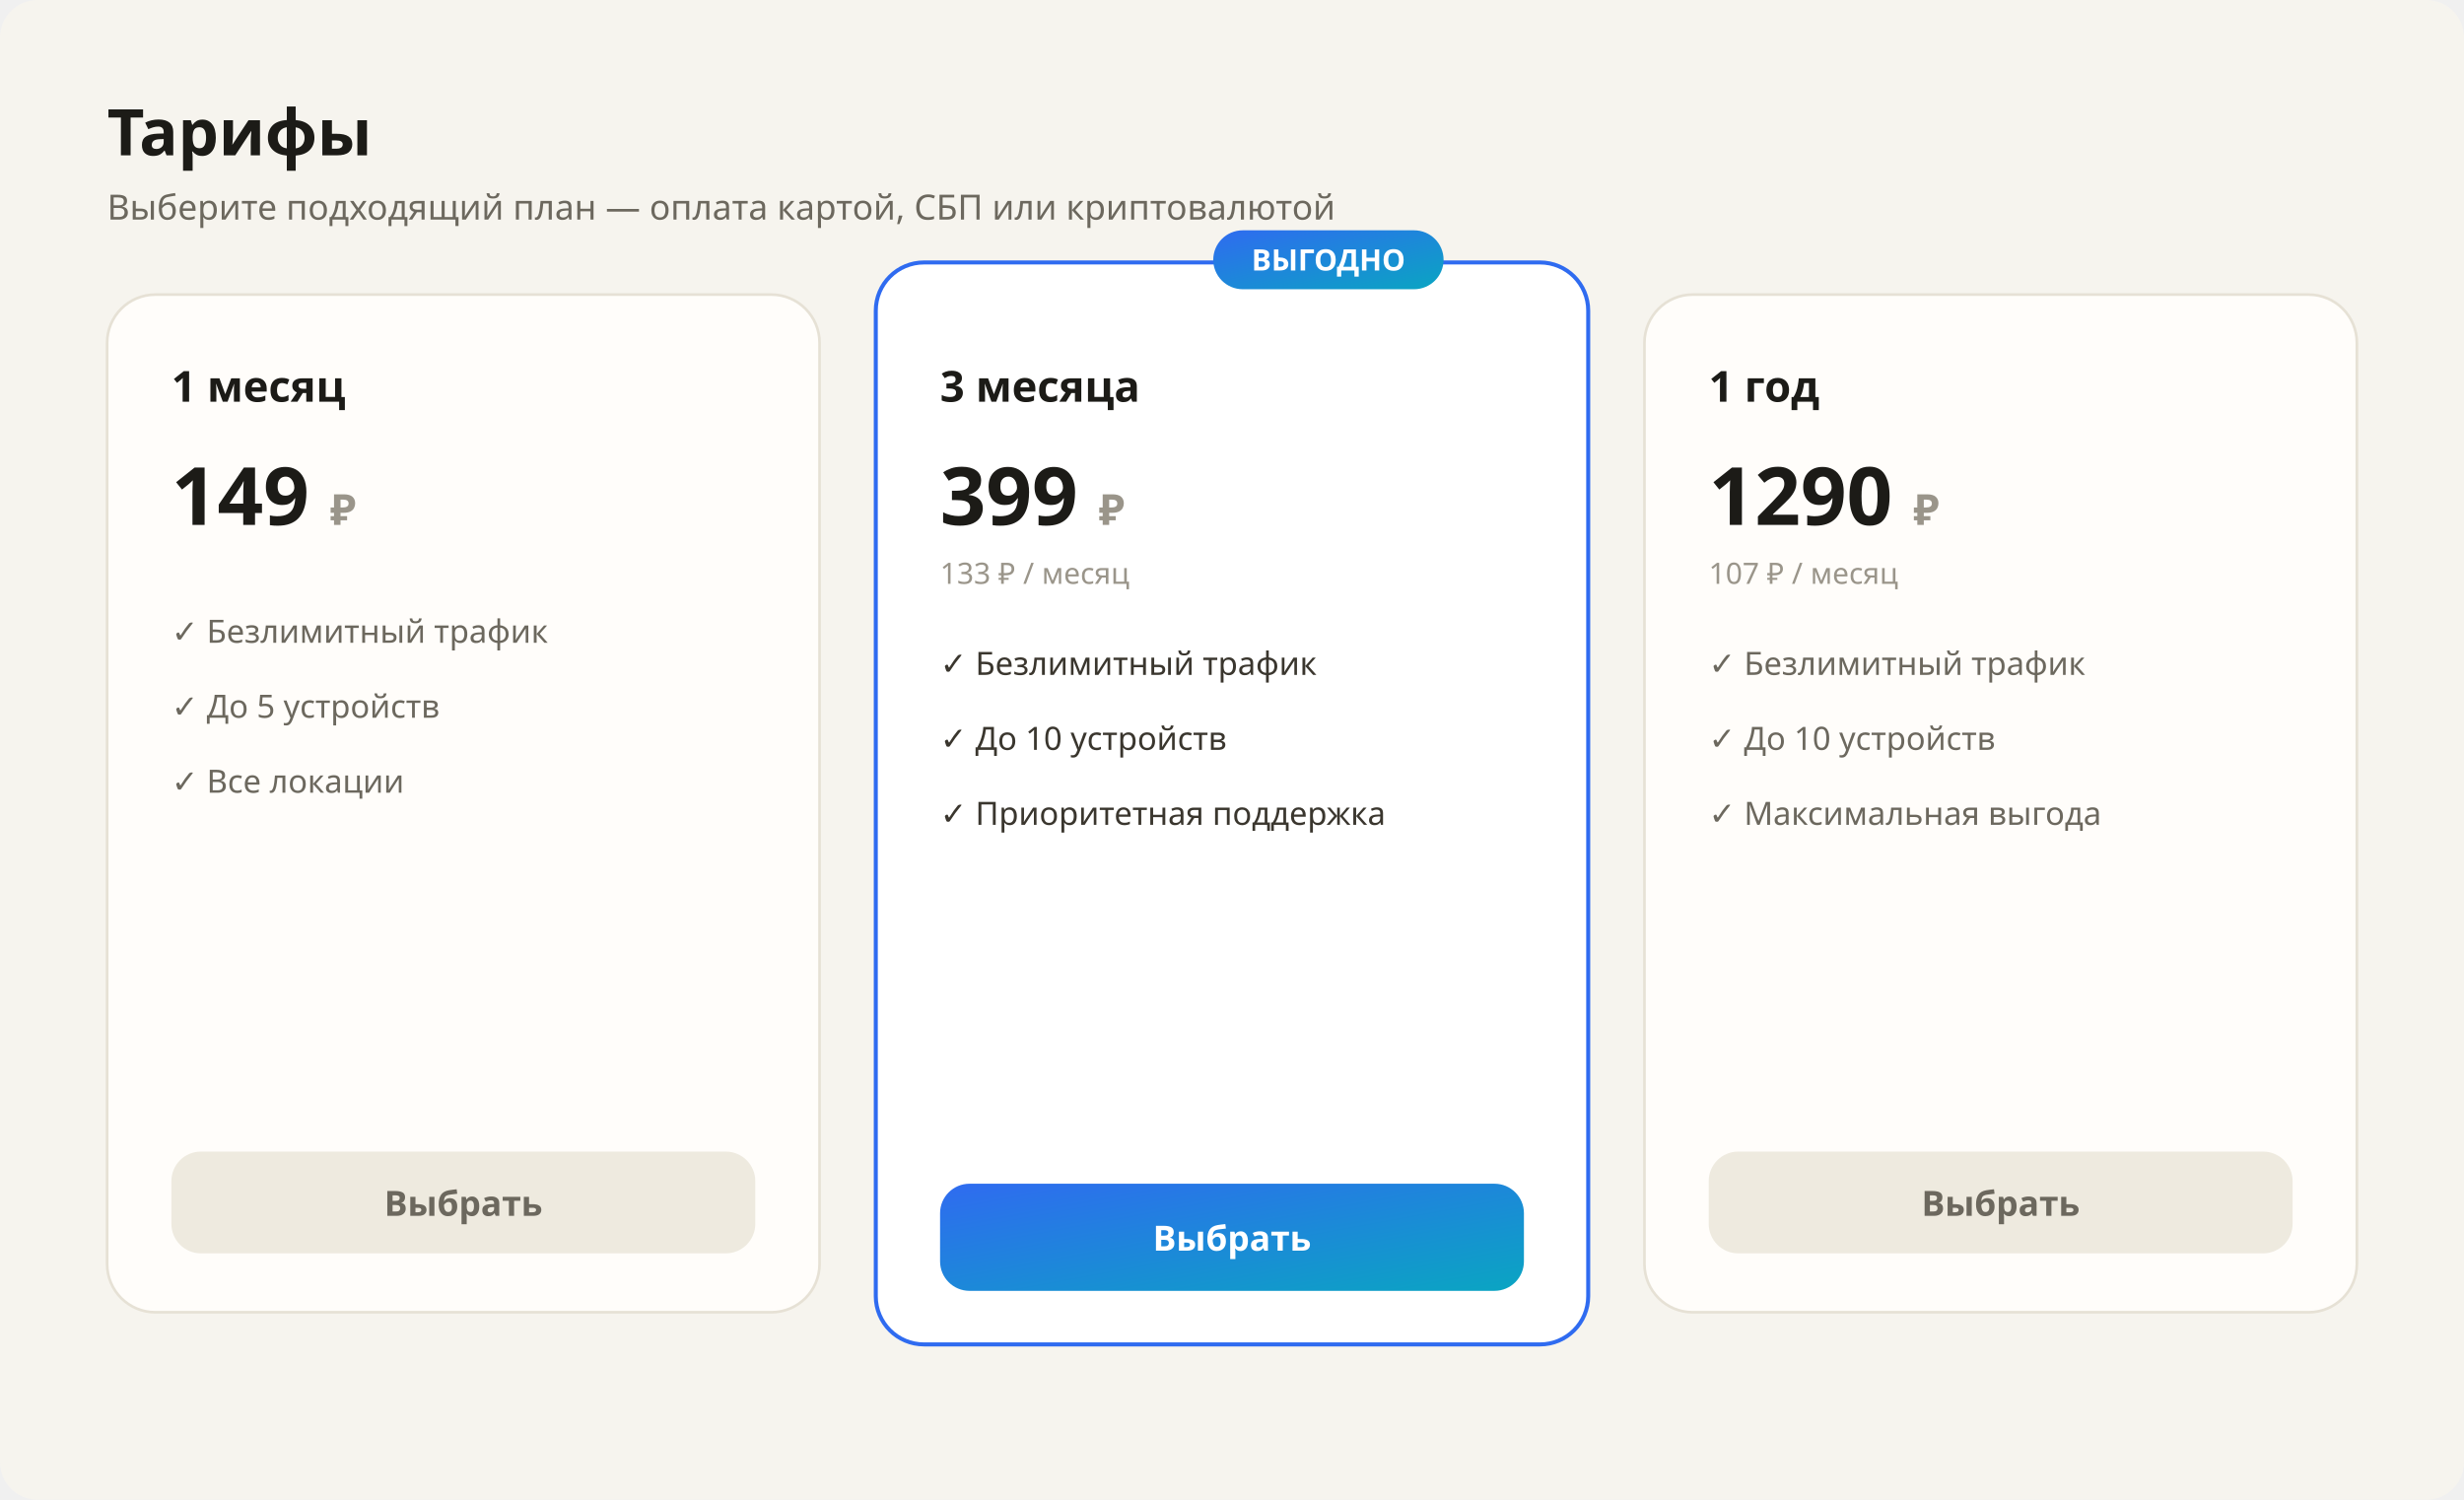
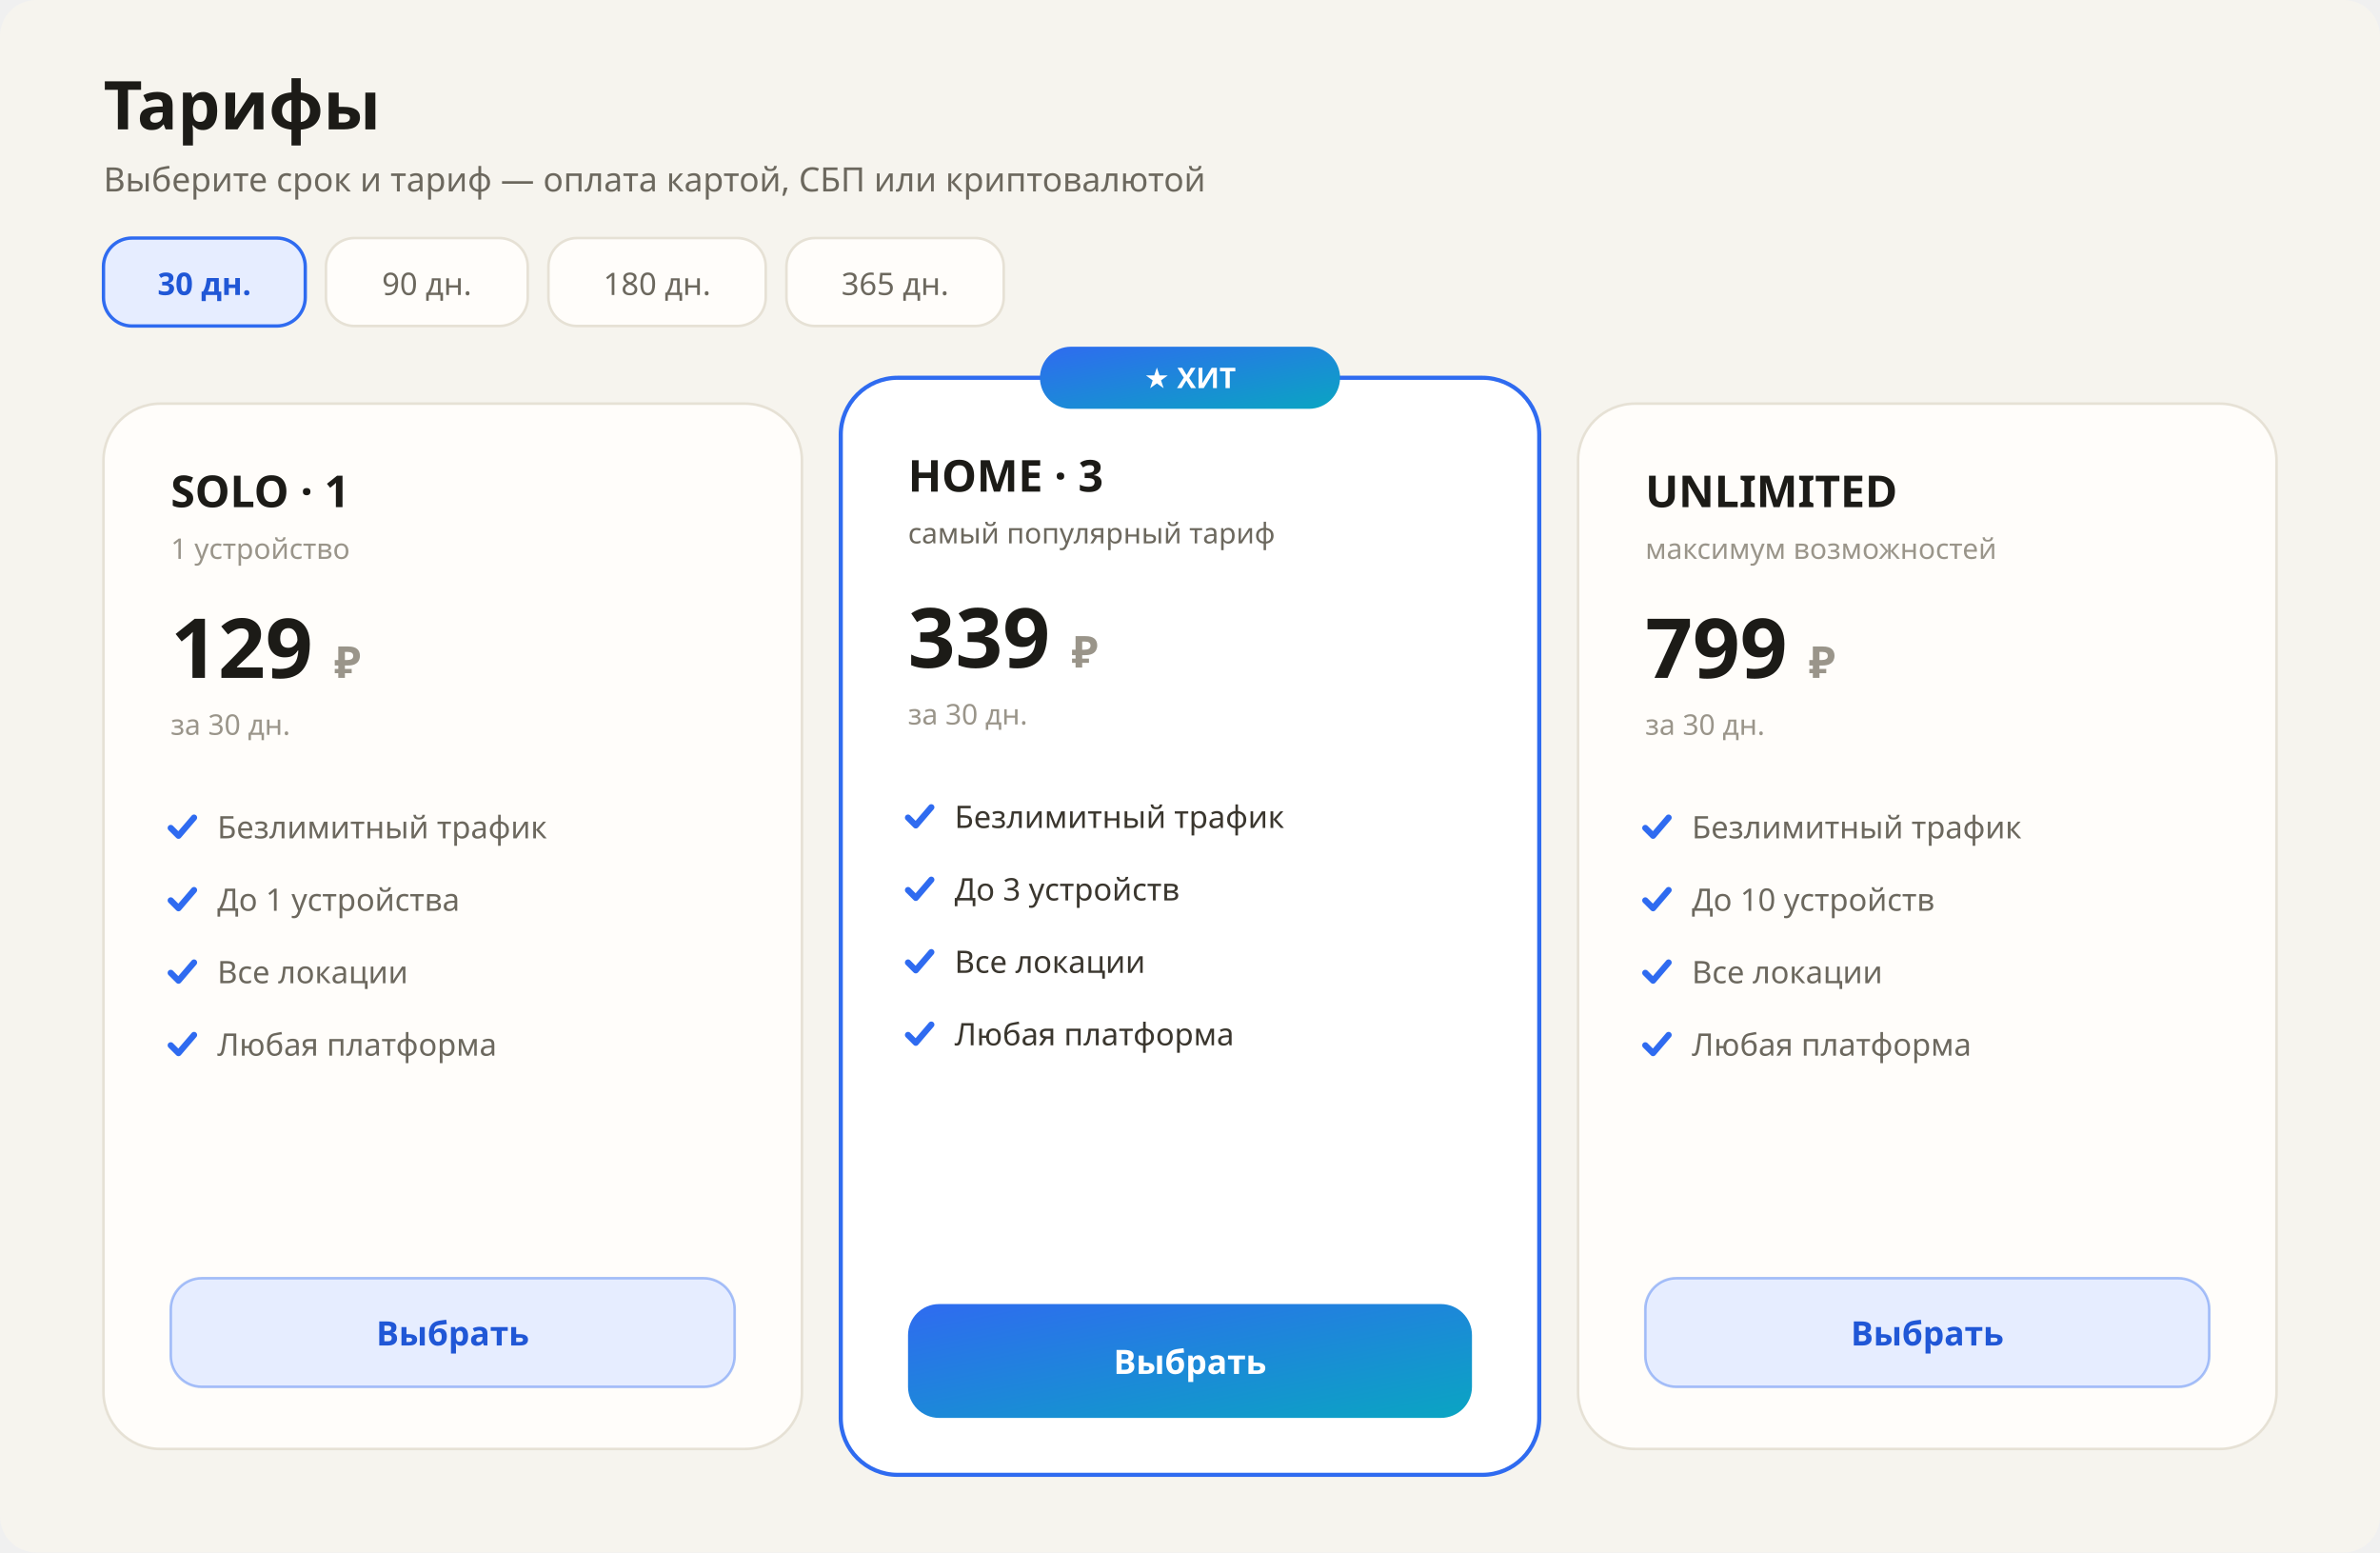
- <svg xmlns="http://www.w3.org/2000/svg" viewBox="0 0 920 560" font-family="Segoe UI, system-ui, sans-serif">
+ <svg xmlns="http://www.w3.org/2000/svg" viewBox="0 0 920 600" font-family="Segoe UI, system-ui, sans-serif">
  <defs>
-     <linearGradient id="accl2" x1="0" y1="0" x2="1" y2="1">
+     <linearGradient id="mpl" x1="0" y1="0" x2="1" y2="1">
      <stop offset="0" stop-color="#2f6bf0" />
      <stop offset="1" stop-color="#0aa5c2" />
    </linearGradient>
  </defs>
-   <rect width="920" height="560" rx="14" fill="#f6f4ee" />
-   <text x="40" y="58" fill="#1c1b17" font-size="24" font-weight="700">Тарифы</text>
-   <text x="40" y="82" fill="#6c685e" font-size="13">Выберите подходящий план — оплата картой, СБП или криптовалютой</text>
-   <rect x="40" y="110" width="266" height="380" rx="18" fill="#fffdfa" stroke="#e6e1d5" />
-   <text x="64" y="150" fill="#1c1b17" font-size="16" font-weight="700">1 месяц</text>
-   <text x="64" y="196" fill="#1c1b17" font-size="30" font-weight="800">149 <tspan font-size="16" fill="#9a958a">₽</tspan>
-   </text>
-   <text x="64" y="240" fill="#6c685e" font-size="12">✓ Безлимитный трафик</text>
-   <text x="64" y="268" fill="#6c685e" font-size="12">✓ До 5 устройств</text>
-   <text x="64" y="296" fill="#6c685e" font-size="12">✓ Все локации</text>
-   <rect x="64" y="430" width="218" height="38" rx="11" fill="#eeeadf" />
-   <text x="173" y="454" fill="#6c685e" font-size="13" font-weight="600" text-anchor="middle">Выбрать</text>
-   <rect x="327" y="98" width="266" height="404" rx="18" fill="#ffffff" stroke="#2f6bf0" stroke-width="1.5" />
-   <rect x="453" y="86" width="86" height="22" rx="11" fill="url(#accl2)" />
-   <text x="496" y="101" fill="#ffffff" font-size="11" font-weight="700" text-anchor="middle">ВЫГОДНО</text>
-   <text x="351" y="150" fill="#1c1b17" font-size="16" font-weight="700">3 месяца</text>
-   <text x="351" y="196" fill="#1c1b17" font-size="30" font-weight="800">399 <tspan font-size="16" fill="#9a958a">₽</tspan>
-   </text>
-   <text x="351" y="218" fill="#9a958a" font-size="11">133 ₽ / месяц</text>
-   <text x="351" y="252" fill="#3a362e" font-size="12">✓ Безлимитный трафик</text>
-   <text x="351" y="280" fill="#3a362e" font-size="12">✓ До 10 устройств</text>
-   <text x="351" y="308" fill="#3a362e" font-size="12">✓ Приоритетная поддержка</text>
-   <rect x="351" y="442" width="218" height="40" rx="11" fill="url(#accl2)" />
-   <text x="460" y="467" fill="#ffffff" font-size="13" font-weight="700" text-anchor="middle">Выбрать</text>
-   <rect x="614" y="110" width="266" height="380" rx="18" fill="#fffdfa" stroke="#e6e1d5" />
-   <text x="638" y="150" fill="#1c1b17" font-size="16" font-weight="700">1 год</text>
-   <text x="638" y="196" fill="#1c1b17" font-size="30" font-weight="800">1290 <tspan font-size="16" fill="#9a958a">₽</tspan>
-   </text>
-   <text x="638" y="218" fill="#9a958a" font-size="11">107 ₽ / месяц</text>
-   <text x="638" y="252" fill="#6c685e" font-size="12">✓ Безлимитный трафик</text>
-   <text x="638" y="280" fill="#6c685e" font-size="12">✓ До 10 устройств</text>
-   <text x="638" y="308" fill="#6c685e" font-size="12">✓ Максимальная выгода</text>
-   <rect x="638" y="430" width="218" height="38" rx="11" fill="#eeeadf" />
-   <text x="747" y="454" fill="#6c685e" font-size="13" font-weight="600" text-anchor="middle">Выбрать</text>
+   <rect width="920" height="600" rx="14" fill="#f6f4ee" />
+   <text x="40" y="50" fill="#1c1b17" font-size="26" font-weight="800">Тарифы</text>
+   <text x="40" y="74" fill="#6c685e" font-size="13">Выберите срок и тариф — оплата картой, СБП или криптовалютой</text>
+   <rect x="40" y="92" width="78" height="34" rx="11" fill="#e6edff" stroke="#2f6bf0" stroke-width="1.3" />
+   <text x="79" y="114" fill="#2057d6" font-size="12" font-weight="600" text-anchor="middle">30 дн.</text>
+   <rect x="126" y="92" width="78" height="34" rx="11" fill="#fffdfa" stroke="#e6e1d5" />
+   <text x="165" y="114" fill="#6c685e" font-size="12" text-anchor="middle">90 дн.</text>
+   <rect x="212" y="92" width="84" height="34" rx="11" fill="#fffdfa" stroke="#e6e1d5" />
+   <text x="254" y="114" fill="#6c685e" font-size="12" text-anchor="middle">180 дн.</text>
+   <rect x="304" y="92" width="84" height="34" rx="11" fill="#fffdfa" stroke="#e6e1d5" />
+   <text x="346" y="114" fill="#6c685e" font-size="12" text-anchor="middle">365 дн.</text>
+   <g>
+     <rect x="40" y="156" width="270" height="404" rx="22" fill="#fffdfa" stroke="#e6e1d5" />
+     <text x="66" y="196" fill="#1c1b17" font-size="17" font-weight="700">SOLO · 1</text>
+     <text x="66" y="216" fill="#9a958a" font-size="11">1 устройство</text>
+     <text x="66" y="262" fill="#1c1b17" font-size="32" font-weight="800">129 <tspan font-size="17" fill="#9a958a">₽</tspan>
+     </text>
+     <text x="66" y="284" fill="#9a958a" font-size="11">за 30 дн.</text>
+     <g fill="#6c685e" font-size="12">
+       <text x="84" y="324">Безлимитный трафик</text>
+       <text x="84" y="352">До 1 устройства</text>
+       <text x="84" y="380">Все локации</text>
+       <text x="84" y="408">Любая платформа</text>
+     </g>
+     <g stroke="#2f6bf0" stroke-width="2.4" fill="none" stroke-linecap="round" stroke-linejoin="round">
+       <path d="M66 320 l3 3 l6 -7" />
+       <path d="M66 348 l3 3 l6 -7" />
+       <path d="M66 376 l3 3 l6 -7" />
+       <path d="M66 404 l3 3 l6 -7" />
+     </g>
+     <rect x="66" y="494" width="218" height="42" rx="12" fill="#e6edff" stroke="#2f6bf0" stroke-opacity="0.4" />
+     <text x="175" y="520" fill="#2057d6" font-size="13" font-weight="600" text-anchor="middle">Выбрать</text>
+   </g>
+   <g>
+     <rect x="325" y="146" width="270" height="424" rx="22" fill="#ffffff" stroke="#2f6bf0" stroke-width="1.6" />
+     <rect x="402" y="134" width="116" height="24" rx="12" fill="url(#mpl)" />
+     <text x="460" y="150" fill="#ffffff" font-size="11" font-weight="700" text-anchor="middle">★ ХИТ</text>
+     <text x="351" y="190" fill="#1c1b17" font-size="17" font-weight="700">HOME · 3</text>
+     <text x="351" y="210" fill="#6c685e" font-size="11">самый популярный тариф</text>
+     <text x="351" y="258" fill="#1c1b17" font-size="32" font-weight="800">339 <tspan font-size="17" fill="#9a958a">₽</tspan>
+     </text>
+     <text x="351" y="280" fill="#9a958a" font-size="11">за 30 дн.</text>
+     <g fill="#3a362e" font-size="12">
+       <text x="369" y="320">Безлимитный трафик</text>
+       <text x="369" y="348">До 3 устройств</text>
+       <text x="369" y="376">Все локации</text>
+       <text x="369" y="404">Любая платформа</text>
+     </g>
+     <g stroke="#2f6bf0" stroke-width="2.4" fill="none" stroke-linecap="round" stroke-linejoin="round">
+       <path d="M351 316 l3 3 l6 -7" />
+       <path d="M351 344 l3 3 l6 -7" />
+       <path d="M351 372 l3 3 l6 -7" />
+       <path d="M351 400 l3 3 l6 -7" />
+     </g>
+     <rect x="351" y="504" width="218" height="44" rx="12" fill="url(#mpl)" />
+     <text x="460" y="531" fill="#ffffff" font-size="13" font-weight="700" text-anchor="middle">Выбрать</text>
+   </g>
+   <g>
+     <rect x="610" y="156" width="270" height="404" rx="22" fill="#fffdfa" stroke="#e6e1d5" />
+     <text x="636" y="196" fill="#1c1b17" font-size="17" font-weight="700">UNLIMITED</text>
+     <text x="636" y="216" fill="#9a958a" font-size="11">максимум возможностей</text>
+     <text x="636" y="262" fill="#1c1b17" font-size="32" font-weight="800">799 <tspan font-size="17" fill="#9a958a">₽</tspan>
+     </text>
+     <text x="636" y="284" fill="#9a958a" font-size="11">за 30 дн.</text>
+     <g fill="#6c685e" font-size="12">
+       <text x="654" y="324">Безлимитный трафик</text>
+       <text x="654" y="352">До 10 устройств</text>
+       <text x="654" y="380">Все локации</text>
+       <text x="654" y="408">Любая платформа</text>
+     </g>
+     <g stroke="#2f6bf0" stroke-width="2.4" fill="none" stroke-linecap="round" stroke-linejoin="round">
+       <path d="M636 320 l3 3 l6 -7" />
+       <path d="M636 348 l3 3 l6 -7" />
+       <path d="M636 376 l3 3 l6 -7" />
+       <path d="M636 404 l3 3 l6 -7" />
+     </g>
+     <rect x="636" y="494" width="218" height="42" rx="12" fill="#e6edff" stroke="#2f6bf0" stroke-opacity="0.4" />
+     <text x="745" y="520" fill="#2057d6" font-size="13" font-weight="600" text-anchor="middle">Выбрать</text>
+   </g>
</svg>
